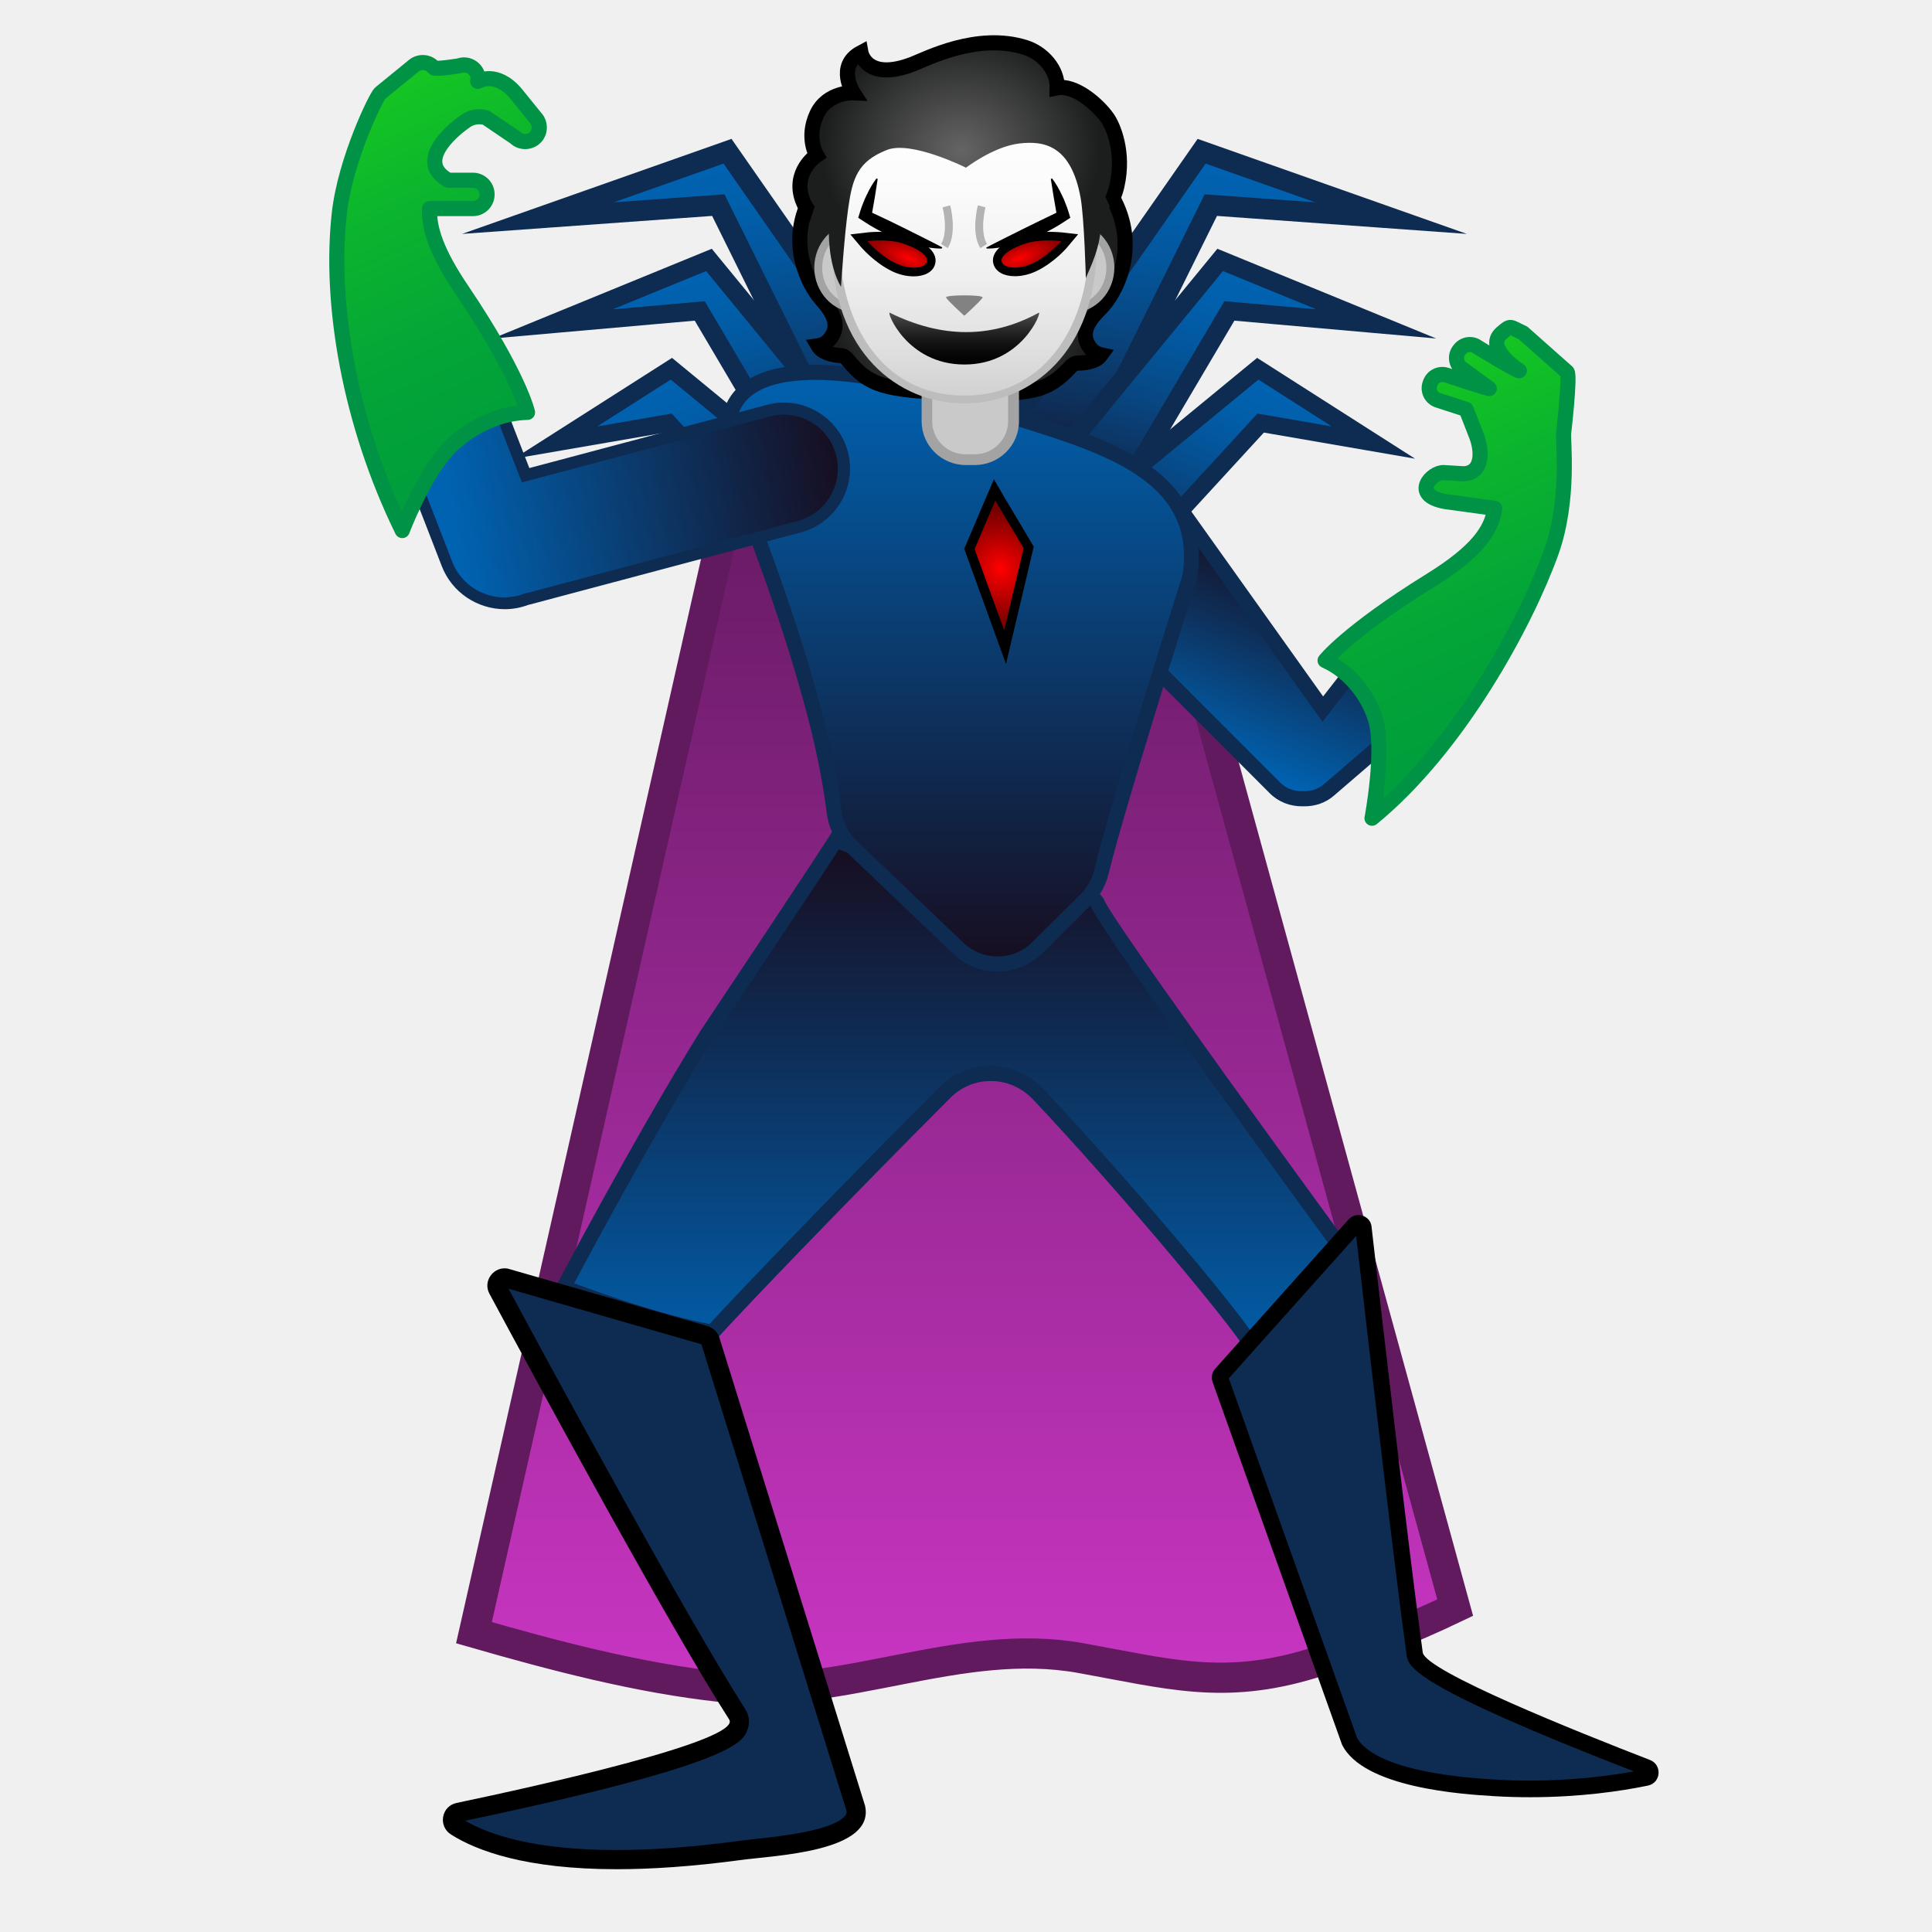
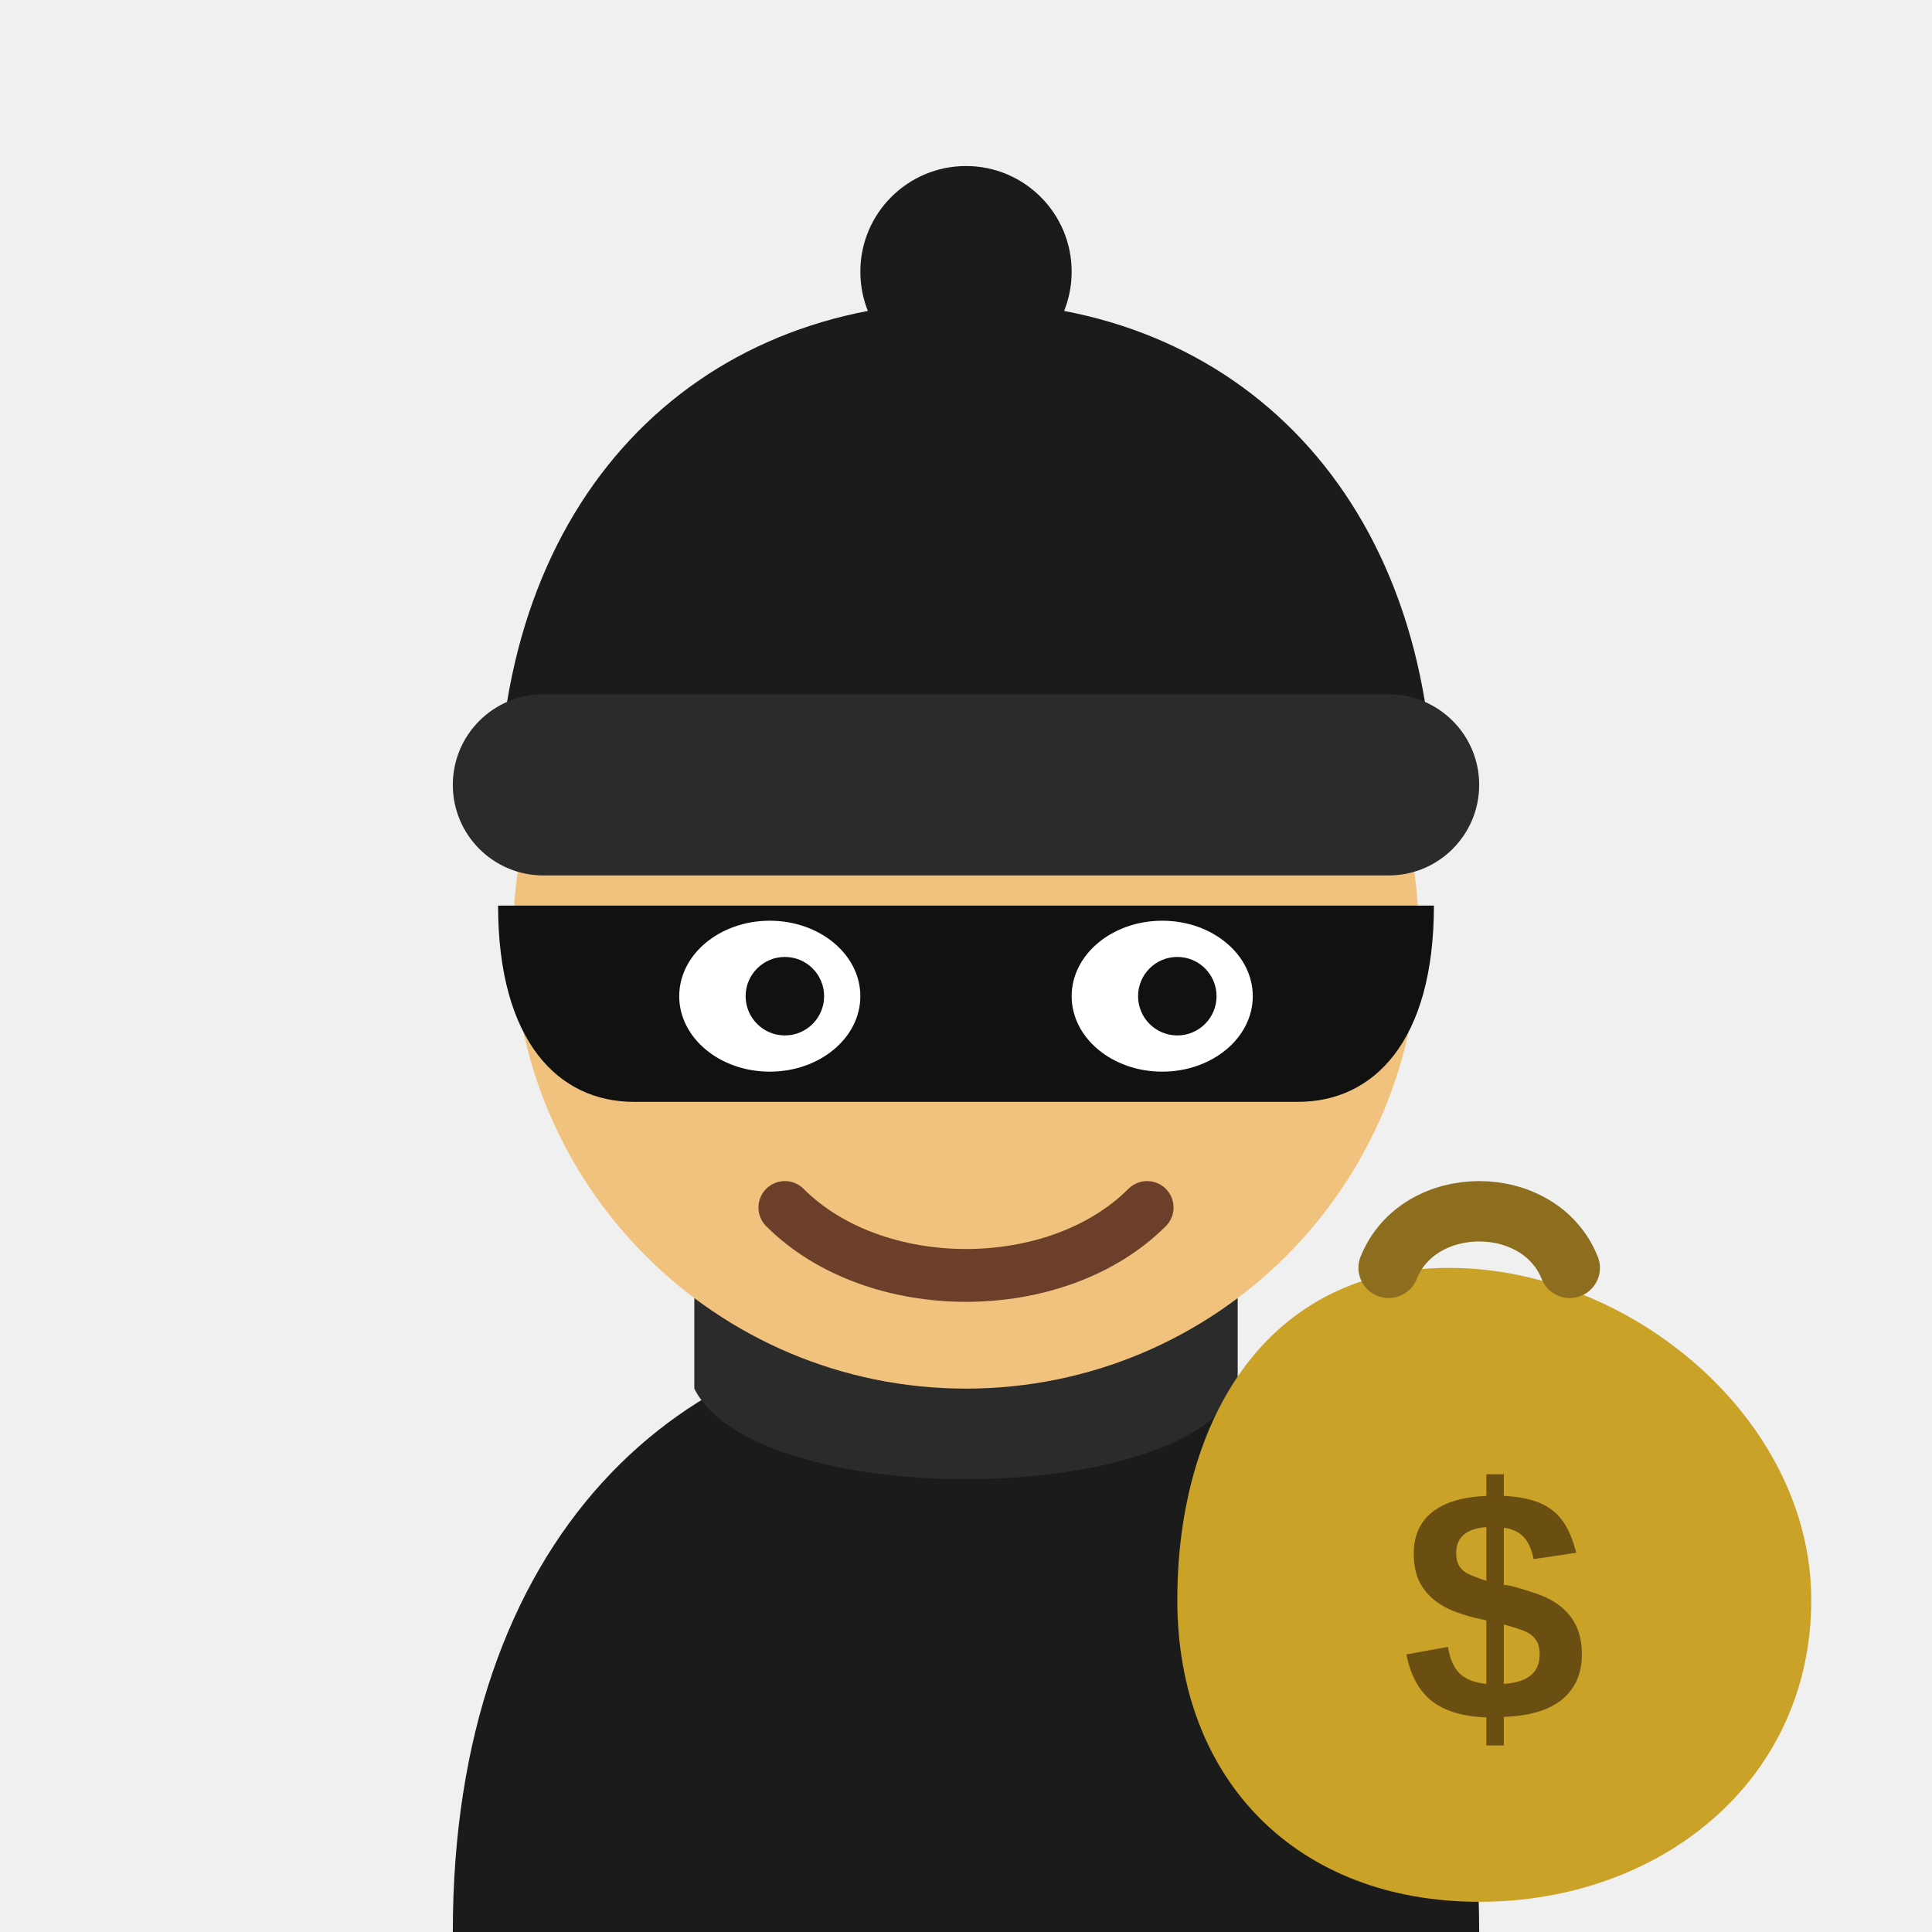
- <svg xmlns="http://www.w3.org/2000/svg" xmlns:xlink="http://www.w3.org/1999/xlink" enable-background="new 0 0 128 128" viewBox="0 0 128 128">
-   <linearGradient id="l" x1="63.901" x2="63.901" y1="94.619" y2="18.073" gradientTransform="matrix(1 0 0 -1 0 128.93)" gradientUnits="userSpaceOnUse">
-     <stop stop-color="#691B66" offset="0" />
-     <stop stop-color="#C735C1" offset="1" />
-   </linearGradient>
-   <path d="m48.65 31.81-17.25 76.36c5.32 1.53 10.92 3.01 16.42 3.6 8.01 0.87 15.75-3.36 23.77-1.92 5.83 1.05 9.46 2.13 15.28 0.37 3.26-0.98 6.47-2.24 9.54-3.71l-20.51-74.7h-27.25z" fill="url(#l)" stroke="#611A5E" stroke-miterlimit="10" stroke-width="2" />
-   <g stroke="#0E2B52" stroke-miterlimit="10">
-     <linearGradient id="g" x1="16.195" x2="16.195" y1="103" y2="80.784" gradientTransform="matrix(1.0651 -.1281 -.1293 -1.0755 44.36 122.96)" gradientUnits="userSpaceOnUse">
-       <stop stop-color="#0063B2" offset=".003" />
-       <stop stop-color="#0160AC" offset=".136" />
-       <stop stop-color="#03569C" offset=".311" />
-       <stop stop-color="#084681" offset=".508" />
-       <stop stop-color="#0E305B" offset=".722" />
-       <stop stop-color="#15142B" offset=".948" />
-       <stop stop-color="#170D1F" offset="1" />
-     </linearGradient>
-     <polygon points="35.64 14.45 48.2 10.02 64.21 32.99 57.46 33.53 47.59 13.59" fill="url(#g)" stroke-width="1.368" />
-     <linearGradient id="f" x1="-10.543" x2="-10.543" y1="62.897" y2="44.027" gradientTransform="matrix(.9919 -.2786 -.2895 -1.0307 74.692 79.468)" gradientUnits="userSpaceOnUse">
-       <stop stop-color="#0063B2" offset=".003" />
-       <stop stop-color="#0160AC" offset=".136" />
-       <stop stop-color="#03569C" offset=".311" />
-       <stop stop-color="#084681" offset=".508" />
-       <stop stop-color="#0E305B" offset=".722" />
-       <stop stop-color="#15142B" offset=".948" />
-       <stop stop-color="#170D1F" offset="1" />
-     </linearGradient>
-     <polygon points="36.62 21.46 46.97 17.22 61.34 34.75 55.52 36.12 46.36 20.6" fill="url(#f)" stroke-width="1.225" />
-     <linearGradient id="e" x1="-46.449" x2="-46.449" y1="18.973" y2=".906" gradientTransform="matrix(.909 -.4169 -.4169 -.909 94.647 22.376)" gradientUnits="userSpaceOnUse">
-       <stop stop-color="#0063B2" offset=".003" />
-       <stop stop-color="#0160AC" offset=".136" />
-       <stop stop-color="#03569C" offset=".311" />
-       <stop stop-color="#084681" offset=".508" />
-       <stop stop-color="#0E305B" offset=".722" />
-       <stop stop-color="#15142B" offset=".948" />
-       <stop stop-color="#170D1F" offset="1" />
-     </linearGradient>
-     <polygon points="36.81 29.32 44.48 24.43 60.41 37.54 55.04 39.75 44.29 28.03" fill="url(#e)" stroke-width="1.167" />
-     <linearGradient id="d" x1="-354.43" x2="-354.43" y1="147.14" y2="124.93" gradientTransform="matrix(-1.0651 -.1281 .1293 -1.0755 -317.01 122.96)" gradientUnits="userSpaceOnUse">
-       <stop stop-color="#0063B2" offset=".003" />
-       <stop stop-color="#0160AC" offset=".136" />
-       <stop stop-color="#03569C" offset=".311" />
-       <stop stop-color="#084681" offset=".508" />
-       <stop stop-color="#0E305B" offset=".722" />
-       <stop stop-color="#15142B" offset=".948" />
-       <stop stop-color="#170D1F" offset="1" />
-     </linearGradient>
-     <polygon points="92.16 14.45 79.61 10.02 63.59 32.99 70.34 33.53 80.22 13.59" fill="url(#d)" stroke-width="1.368" />
-     <linearGradient id="c" x1="-384.75" x2="-384.75" y1="164.05" y2="145.18" gradientTransform="matrix(-.9919 -.2786 .2895 -1.0307 -347.35 79.468)" gradientUnits="userSpaceOnUse">
-       <stop stop-color="#0063B2" offset=".003" />
-       <stop stop-color="#0160AC" offset=".136" />
-       <stop stop-color="#03569C" offset=".311" />
-       <stop stop-color="#084681" offset=".508" />
-       <stop stop-color="#0E305B" offset=".722" />
-       <stop stop-color="#15142B" offset=".948" />
-       <stop stop-color="#170D1F" offset="1" />
-     </linearGradient>
-     <polygon points="91.18 21.46 80.84 17.22 66.46 34.75 72.28 36.12 81.45 20.6" fill="url(#c)" stroke-width="1.225" />
-     <linearGradient id="b" x1="-410.43" x2="-410.43" y1="185.91" y2="167.84" gradientTransform="matrix(-.909 -.4169 .4169 -.909 -367.3 22.376)" gradientUnits="userSpaceOnUse">
-       <stop stop-color="#0063B2" offset=".003" />
-       <stop stop-color="#0160AC" offset=".136" />
-       <stop stop-color="#03569C" offset=".311" />
-       <stop stop-color="#084681" offset=".508" />
-       <stop stop-color="#0E305B" offset=".722" />
-       <stop stop-color="#15142B" offset=".948" />
-       <stop stop-color="#170D1F" offset="1" />
-     </linearGradient>
-     <polygon points="90.99 29.32 83.33 24.43 67.39 37.54 72.76 39.75 83.52 28.03" fill="url(#b)" stroke-width="1.167" />
-   </g>
-   <linearGradient id="a" x1="78.727" x2="84.184" y1="79.352" y2="92.644" gradientTransform="matrix(1 0 0 -1 0 128.93)" gradientUnits="userSpaceOnUse">
-     <stop stop-color="#0063B2" offset=".003" />
-     <stop stop-color="#170D1F" offset="1" />
-   </linearGradient>
-   <path d="m86.25 52.93c-0.67 0-1.3-0.25-1.76-0.72l-14.15-14.14c-0.97-0.97-0.97-2.56 0-3.54l1.94-1.94c0.31-0.31 0.99-0.49 1.87-0.49 1.44 0 3.04 0.47 3.64 1.07l9.85 13.81 3.19-4.09c0.38-0.32 0.96-0.53 1.56-0.53 0.73 0 1.42 0.32 1.9 0.87l0.22 0.25c0.9 1.04 0.78 2.63-0.26 3.53l-6.19 5.33c-0.45 0.39-1.01 0.59-1.62 0.59h-0.19z" fill="url(#a)" />
-   <path d="m74.16 32.6c1.36 0 2.74 0.45 3.24 0.88l9.44 13.25 0.78 1.09 0.82-1.06 2.71-3.48c0.35-0.27 0.78-0.42 1.23-0.42 0.59 0 1.14 0.25 1.52 0.69l0.22 0.25c0.72 0.84 0.63 2.1-0.21 2.82l-6.19 5.33c-0.45 0.39-0.96 0.47-1.31 0.47h-0.18c-0.54 0-1.04-0.2-1.41-0.57l-14.12-14.14c-0.78-0.78-0.78-2.05 0-2.83l1.94-1.94c0.17-0.17 0.71-0.34 1.52-0.34m0-1c-0.94 0-1.78 0.19-2.23 0.64l-1.94 1.94c-1.17 1.17-1.17 3.08 0 4.24l14.14 14.14c0.58 0.58 1.35 0.86 2.12 0.86h0.18c0.69 0 1.39-0.22 1.95-0.71l6.19-5.33c1.25-1.08 1.39-2.98 0.32-4.23l-0.22-0.25c-0.59-0.69-1.43-1.04-2.28-1.04-0.69 0-1.39 0.24-1.95 0.72l-2.78 3.56-9.5-13.33c-0.73-0.72-2.49-1.21-4-1.21z" fill="#0E2B52" />
-   <linearGradient id="v" x1="63.076" x2="63.076" y1="72.917" y2="37.326" gradientTransform="matrix(1 0 0 -1 0 128.93)" gradientUnits="userSpaceOnUse">
-     <stop stop-color="#170D1F" offset="0" />
-     <stop stop-color="#0063B2" offset=".997" />
-   </linearGradient>
-   <path d="m83.08 89.35c-1.68-2.64-9.48-11.79-14.32-16.87-0.82-0.86-1.93-1.34-3.12-1.34-1.14 0-2.22 0.45-3.02 1.25-6.19 6.2-13.52 13.79-15.4 15.89-3.62-0.65-8.31-2.38-9.86-2.97 1.12-2.11 5.6-10.49 9.47-16.72 0.03-0.05 0.45-0.67 1.08-1.62 5.25-7.88 6.92-10.42 7.46-11.29 0.99 0.35 3.94 1.48 8.28 3.93 0.76 0.43 1.54 0.65 2.31 0.65 2.25 0 3.81-1.83 4.5-2.82 0.23 0.24 0.55 0.58 1.01 1.07 0.47 0.49 1.1 1.15 1.22 1.31 0.87 1.87 12.23 17.46 16.12 22.78-0.72 1.08-3.36 4.98-5.73 6.75z" fill="url(#v)" />
-   <path d="m55.58 56.27c1.23 0.46 3.97 1.58 7.83 3.76 0.84 0.47 1.7 0.71 2.55 0.71 2.12 0 3.68-1.46 4.54-2.55 0.17 0.18 0.37 0.39 0.6 0.63 0.45 0.47 1.07 1.12 1.18 1.27-0.01-0.01-0.1-0.14-0.14-0.33 0.22 1.04 8.74 12.85 16.03 22.83-0.84 1.26-2.99 4.33-5 6.02-2.36-3.43-10.13-12.34-14.07-16.49-0.92-0.96-2.15-1.5-3.48-1.5-1.28 0-2.48 0.5-3.38 1.4-6 6.01-13.08 13.34-15.23 15.7-3.19-0.61-7.12-2.01-8.97-2.7 1.44-2.71 5.58-10.38 9.18-16.18 0.04-0.07 0.45-0.68 1.07-1.6 4.65-6.94 6.52-9.77 7.29-10.97m-0.43-1.21c-0.04 0.2-8.65 13.1-8.75 13.25-4.5 7.25-9.75 17.25-9.75 17.25s6.25 2.5 10.75 3.25c1.53-1.75 9.16-9.66 15.57-16.08 0.74-0.74 1.7-1.11 2.67-1.11 1 0 2.01 0.4 2.76 1.18 5.55 5.86 14.17 16.09 14.5 17.26 2.97-1.89 6.5-7.5 6.5-7.5s-16.04-21.93-16.27-23c-0.04-0.18-2.69-2.8-2.73-3 0 0-1.69 3.18-4.44 3.18-0.63 0-1.32-0.17-2.06-0.58-5.5-3.1-8.75-4.1-8.75-4.1z" fill="#0E2B52" />
-   <linearGradient id="u" x1="63.596" x2="63.596" y1="104.97" y2="64.776" gradientTransform="matrix(1 0 0 -1 0 128.93)" gradientUnits="userSpaceOnUse">
-     <stop stop-color="#0063B2" offset=".003" />
-     <stop stop-color="#170D1F" offset="1" />
-   </linearGradient>
-   <path d="m66.09 63.87c-0.97 0-1.89-0.37-2.59-1.04l-7.09-6.78c-0.63-0.6-1.03-1.4-1.13-2.26-0.17-1.42-0.55-3.75-1.38-6.86-1.4-5.21-3.1-9.75-4.22-12.76-0.41-1.1-0.73-1.96-0.91-2.52-0.75-2.32-0.7-4.08 0.13-5.22 0.85-1.17 2.58-1.77 5.12-1.77 4.58 0 10.17 1.97 10.23 1.99 1.08 0.41 2.26 0.78 3.51 1.17 5.56 1.75 11.87 3.73 11.13 10.02-0.02 0.21-0.07 0.43-0.15 0.69-0.8 2.51-4.81 15.26-5.76 19.22-0.17 0.7-0.52 1.33-1.01 1.82-0.83 0.82-2.06 2.05-3.21 3.2-0.73 0.71-1.67 1.1-2.67 1.1z" fill="url(#u)" />
-   <path d="m54.01 25.17c4.49 0 10.01 1.94 10.04 1.95 1.1 0.42 2.29 0.79 3.55 1.18 5.64 1.77 11.48 3.61 10.79 9.48-0.02 0.18-0.07 0.38-0.13 0.6-0.8 2.52-4.82 15.28-5.77 19.26-0.15 0.61-0.45 1.15-0.88 1.58-0.83 0.82-2.07 2.05-3.22 3.2-0.61 0.61-1.43 0.95-2.3 0.95-0.84 0-1.64-0.32-2.25-0.9l-7.1-6.78c-0.54-0.52-0.89-1.21-0.98-1.96-0.17-1.43-0.55-3.79-1.4-6.93-1.41-5.23-3.11-9.79-4.24-12.8-0.41-1.09-0.73-1.95-0.9-2.49-0.7-2.16-0.68-3.77 0.06-4.77 0.76-1.04 2.35-1.57 4.73-1.57m0-1c-4.21 0-7.67 1.6-5.73 7.64 0.66 2.06 3.2 8.1 5.12 15.25 0.83 3.1 1.2 5.41 1.37 6.79 0.12 0.98 0.57 1.88 1.28 2.56l7.1 6.78c0.82 0.79 1.88 1.18 2.94 1.18 1.09 0 2.17-0.41 3-1.24 1.15-1.15 2.39-2.38 3.21-3.2 0.57-0.56 0.96-1.27 1.15-2.05 0.95-3.96 5-16.83 5.75-19.19 0.08-0.25 0.14-0.52 0.17-0.78 0.95-8.14-8.9-9.42-14.97-11.72 0 0-5.67-2.02-10.39-2.02z" fill="#0E2B52" />
-   <radialGradient id="t" cx="63.81" cy="19.352" r="8.954" gradientUnits="userSpaceOnUse">
-     <stop stop-color="#656464" offset=".004" />
-     <stop stop-color="#1C1E1E" offset="1" />
-   </radialGradient>
-   <path d="m72.03 22.73c-0.37-0.81 0.11-1.53 0.91-2.32 0.9-0.89 2.44-4.27 1-7.13-0.29-0.05-4.47 0.15-5.53 0.12-1.28-0.04-3.23-0.1-4.52-0.15-1.28-0.04-3.23-0.1-4.52-0.15-1.06-0.03-5.24-0.51-5.53-0.48-1.62 2.76-0.28 6.24 0.56 7.19 0.75 0.84 1.18 1.59 0.76 2.38-0.28 0.52-0.68 0.68-0.96 0.72 0.07 0.12 0.17 0.23 0.28 0.3 0.4 0.26 0.91 0.33 1.24 0.35 0.2 0.01 0.34 0.15 0.47 0.31 1.36 1.65 2.33 2.01 7.29 2.17s5.95-0.14 7.41-1.7c0.14-0.15 0.29-0.28 0.49-0.28 0.33 0 0.85-0.04 1.26-0.27 0.12-0.07 0.22-0.17 0.3-0.28-0.28-0.06-0.66-0.25-0.91-0.78z" fill="url(#t)" />
-   <path d="m72.03 22.73c-0.37-0.81 0.11-1.53 0.91-2.32 0.9-0.89 2.68-3.99 0.72-7.41-0.29-0.05-19.53-0.14-19.82-0.1-1.82 3.05-0.28 5.96 0.56 6.91 0.75 0.84 1.18 1.59 0.76 2.38-0.28 0.52-0.68 0.68-0.96 0.72 0.07 0.12 0.17 0.23 0.28 0.3 0.4 0.26 0.91 0.33 1.24 0.35 0.2 0.01 0.34 0.15 0.47 0.31 1.36 1.65 2.33 2.01 7.29 2.17s5.95-0.14 7.41-1.7c0.14-0.15 0.29-0.28 0.49-0.28 0.33 0 0.85-0.04 1.26-0.27 0.12-0.07 0.22-0.17 0.3-0.28-0.28-0.06-0.66-0.25-0.91-0.78z" fill="none" stroke="#000" stroke-miterlimit="10" />
-   <path d="m63.98 30.46c-1.42 0-2.58-1.14-2.58-2.54v-3.19h5.74v3.19c0 1.4-1.16 2.54-2.57 2.54h-0.59z" fill="#C9C9C9" />
-   <path d="m66.79 25.08v2.83c0 1.21-1 2.19-2.22 2.19h-0.59c-1.22 0-2.22-0.98-2.22-2.19v-2.83h5.03m0.71-0.71h-6.44v3.54c0 1.6 1.31 2.9 2.93 2.9h0.59c1.62 0 2.93-1.3 2.93-2.9v-3.54h-0.01z" fill="#A3A3A3" />
-   <path d="m56.75 20.46c-1.4 0-2.54-1.22-2.54-2.72s1.14-2.72 2.54-2.72h14.28c1.4 0 2.54 1.22 2.54 2.72s-1.14 2.72-2.54 2.72h-14.28z" fill="#C9C9C9" />
-   <path d="m71.02 15.28c1.26 0 2.28 1.1 2.28 2.46s-1.02 2.46-2.28 2.46h-14.27c-1.26 0-2.28-1.1-2.28-2.46s1.02-2.46 2.28-2.46h14.27m0-0.53h-14.27c-1.54 0-2.8 1.34-2.8 2.98s1.26 2.98 2.8 2.98h14.28c1.54 0 2.8-1.34 2.8-2.98s-1.27-2.98-2.81-2.98z" fill="#A3A3A3" />
-   <linearGradient id="s" x1="63.891" x2="63.891" y1="102.63" y2="124" gradientTransform="matrix(1 0 0 -1 0 128.93)" gradientUnits="userSpaceOnUse">
-     <stop stop-color="#D1D1D1" offset="0" />
-     <stop stop-color="#E0E0E0" offset=".155" />
-     <stop stop-color="#F1F1F1" offset=".408" />
-     <stop stop-color="#FCFCFC" offset=".679" />
-     <stop stop-color="#fff" offset="1" />
-   </linearGradient>
-   <path d="m63.89 26.48c-4.09 0-8.5-3.17-8.5-10.14 0-5.58 3.25-11.6 8.5-11.6s8.5 6.02 8.5 11.6c-0.01 6.95-4.41 10.14-8.5 10.14z" fill="url(#s)" />
-   <path d="m63.89 4.99c5.09 0 8.23 5.88 8.23 11.34 0 4.76-2.58 9.88-8.23 9.88-5.66 0-8.23-5.12-8.23-9.88-0.01-5.45 3.14-11.34 8.23-11.34m0-0.52c-4.55 0-8.76 4.86-8.76 11.86 0 6.96 4.34 10.4 8.76 10.4s8.76-3.44 8.76-10.4c-0.01-7-4.22-11.86-8.76-11.86z" fill="#BDBDBD" />
-   <path d="m62.68 19.71c0.08 0.19 1.21 1.21 1.21 1.21s1.13-1.02 1.21-1.21c0.07-0.19-2.5-0.19-2.42 0z" fill="#828282" />
-   <linearGradient id="r" x1="63.886" x2="63.886" y1="108.2" y2="104.76" gradientTransform="matrix(1 0 0 -1 0 128.93)" gradientUnits="userSpaceOnUse">
-     <stop stop-color="#4D4D4D" offset="0" />
-     <stop stop-color="#2F2F2F" offset=".255" />
-     <stop stop-color="#151515" offset=".541" />
-     <stop stop-color="#060606" offset=".799" />
-     <stop offset="1" />
-   </linearGradient>
-   <path d="m68.82 20.72c-3.13 1.71-6.4 1.71-9.87 0-0.24-0.12 1.1 3.43 4.94 3.43 3.84 0.01 5.17-3.56 4.93-3.43z" fill="url(#r)" />
-   <radialGradient id="q" cx="62.999" cy="10.985" r="9.207" gradientTransform="matrix(.9997 -.0245 .0212 .8639 .451 2.0141)" gradientUnits="userSpaceOnUse">
-     <stop stop-color="#656464" offset=".004" />
-     <stop stop-color="#1C1E1E" offset="1" />
-   </radialGradient>
-   <path d="m60.47 4.25c-3.08 1.18-3.43-0.76-3.43-0.76-1.66 0.88-0.51 2.66-0.51 2.66s-1.71-0.08-2.41 1.41c-0.73 1.56-0.02 2.73-0.02 2.73s-1.62 1.08-0.93 2.97c0.46 1.25 1.75 1.72 1.75 1.72-0.09 2.72 0.8 4.02 0.8 4.02s0.2-3.26 0.48-5.23 0.63-3.08 2.57-3.84c1.62-0.63 5.23 1.18 5.23 1.18s1.81-1.39 3.5-1.6 3.46 0.13 4.09 3.58c0.25 1.37 0.35 5.37 0.35 5.37-0.02-0.12 0.85-1.64 0.97-3.16 0.04-0.57 0.87-1.96 1.1-2.99 0.51-2.24-0.27-3.98-0.63-4.49-0.66-0.94-2.2-2.23-3.33-2 0.03-1.22-0.96-2.32-2.12-2.68-3.19-1-6.55 0.76-7.46 1.11z" fill="url(#q)" />
-   <defs>
-     <polygon id="p" points="55.52 1.99 52.56 7.38 52.24 13.88 53.62 14.73 54.35 12.61 66.49 6.66 71.96 10.28 73.57 13.76 74.97 12.51 74.18 1.53" />
-   </defs>
-   <clipPath id="o">
-     <use xlink:href="#p" />
-   </clipPath>
-   <g clip-path="url(#o)">
-     <path d="m60.47 4.25c-3.08 1.18-3.43-0.76-3.43-0.76-1.66 0.88-0.51 2.66-0.51 2.66s-1.71-0.08-2.41 1.41c-0.73 1.56-0.02 2.73-0.02 2.73s-1.62 1.08-0.93 2.97c0.46 1.25 1.75 1.72 1.75 1.72-0.09 2.72 0.8 4.02 0.8 4.02s0.95-4.69 0.83-5.41c0 0 1.95-0.44 4.15-1.77 1.48-0.9 2.49-1.94 4.17-2.36 2.56-0.64 3.18 1.21 3.18 1.21s2.37-0.52 3.17 2.78c0.33 1.35 0.51 3.63 0.71 5.01-0.02-0.12 0.85-1.64 0.97-3.16 0.04-0.57 0.87-1.96 1.1-2.99 0.51-2.24-0.27-3.98-0.63-4.49-0.66-0.94-2.2-2.23-3.33-2 0.03-1.22-0.96-2.32-2.12-2.68-3.18-1-6.54 0.76-7.45 1.11z" fill="none" stroke="#000" stroke-miterlimit="10" />
-   </g>
-   <path d="m62.38 16.47c-0.24 0-0.48-0.02-0.71-0.05l-0.34-0.05-0.33-0.07c-0.22-0.04-0.43-0.11-0.65-0.17s-0.42-0.13-0.63-0.2c-0.82-0.31-1.61-0.69-2.35-1.17l-0.51-0.33 0.13-0.43c0.06-0.19 0.12-0.37 0.2-0.55l0.11-0.28 0.13-0.27c0.08-0.18 0.18-0.36 0.28-0.54s0.22-0.35 0.35-0.53l0.09 0.02c-0.06 0.38-0.12 0.77-0.18 1.15l-0.2 1.15-0.04-0.08 1.17 0.55 1.18 0.58 1.18 0.59c0.39 0.19 0.78 0.4 1.17 0.6l-0.05 0.08z" />
-   <radialGradient id="n" cx="126.74" cy="27.805" r="3.376" gradientTransform="matrix(.9263 .3768 .1497 -.368 -61.344 -20.423)" gradientUnits="userSpaceOnUse">
-     <stop stop-color="#f00" offset=".003" />
-     <stop stop-color="#F50000" offset=".072" />
-     <stop stop-color="#980000" offset=".712" />
-     <stop stop-color="#730000" offset="1" />
-   </radialGradient>
-   <path d="m60.53 18.01c-0.42 0-0.89-0.11-1.3-0.31-1.13-0.54-1.95-1.51-1.99-1.55l-0.34-0.4 0.52-0.06s0.36-0.04 0.85-0.04c0.63 0 1.17 0.07 1.6 0.21s1.46 0.52 1.75 1.09c0.08 0.17 0.1 0.34 0.05 0.5-0.11 0.35-0.54 0.56-1.14 0.56z" fill="url(#n)" />
-   <path d="m58.28 15.93c0.46 0 1.03 0.04 1.51 0.19 0.97 0.31 1.75 0.81 1.62 1.23-0.08 0.24-0.42 0.38-0.87 0.38-0.35 0-0.77-0.09-1.18-0.28-1.1-0.52-1.9-1.48-1.9-1.48s0.35-0.04 0.82-0.04m0-0.57c-0.5 0-0.87 0.04-0.89 0.05l-1.05 0.12 0.68 0.81c0.04 0.04 0.9 1.06 2.08 1.63 0.45 0.22 0.96 0.34 1.43 0.34 0.73 0 1.26-0.29 1.41-0.77 0.24-0.75-0.48-1.46-1.98-1.95-0.45-0.16-1.02-0.23-1.68-0.23z" />
-   <path d="m65.39 16.47c0.24 0 0.48-0.02 0.71-0.05l0.34-0.05 0.33-0.07c0.22-0.04 0.43-0.11 0.65-0.17s0.42-0.13 0.63-0.2c0.82-0.31 1.61-0.69 2.35-1.17l0.51-0.33-0.13-0.43c-0.06-0.19-0.12-0.37-0.2-0.55l-0.11-0.28-0.13-0.27c-0.08-0.18-0.18-0.36-0.28-0.54s-0.22-0.35-0.35-0.53l-0.09 0.02c0.06 0.38 0.12 0.77 0.18 1.15l0.2 1.15 0.04-0.08-1.18 0.57-1.18 0.58-1.18 0.59c-0.39 0.19-0.78 0.4-1.17 0.6l0.06 0.06z" />
-   <radialGradient id="m" cx="-254.23" cy="-387.53" r="3.376" gradientTransform="matrix(-.9263 .3768 -.1497 -.368 -225.95 -29.718)" gradientUnits="userSpaceOnUse">
-     <stop stop-color="#f00" offset=".003" />
-     <stop stop-color="#F50000" offset=".072" />
-     <stop stop-color="#980000" offset=".712" />
-     <stop stop-color="#730000" offset="1" />
-   </radialGradient>
-   <path d="m67.24 18.01c-0.6 0-1.03-0.21-1.14-0.57-0.05-0.16-0.03-0.33 0.05-0.5 0.29-0.57 1.32-0.96 1.75-1.09 0.43-0.14 0.96-0.21 1.6-0.21 0.49 0 0.85 0.04 0.85 0.04l0.52 0.06-0.34 0.4c-0.04 0.04-0.86 1.01-1.99 1.55-0.41 0.22-0.88 0.32-1.3 0.32z" fill="url(#m)" />
-   <path d="m69.49 15.93c0.47 0 0.82 0.04 0.82 0.04s-0.81 0.96-1.89 1.48c-0.41 0.19-0.83 0.28-1.18 0.28-0.45 0-0.8-0.14-0.87-0.38-0.14-0.42 0.64-0.92 1.62-1.23 0.47-0.15 1.04-0.19 1.5-0.19m0-0.57c-0.66 0-1.23 0.07-1.68 0.22-1.5 0.48-2.22 1.2-1.98 1.95 0.16 0.48 0.68 0.77 1.41 0.77 0.47 0 0.97-0.12 1.43-0.34 1.19-0.57 2.05-1.58 2.08-1.63l0.68-0.81-1.05-0.12c-0.02 0-0.39-0.04-0.89-0.04z" />
-   <path d="m62.7 13.67s0.45 1.69-0.13 2.63" fill="none" stroke="#B3B3B3" stroke-miterlimit="10" stroke-width=".522" />
-   <path d="m65.04 13.67s-0.45 1.69 0.13 2.63" fill="none" stroke="#B3B3B3" stroke-miterlimit="10" stroke-width=".522" />
-   <radialGradient id="k" cx="52.694" cy="98.092" r="3.837" gradientTransform="matrix(.9649 -.0175 -.0701 -1.0351 22.314 140.12)" gradientUnits="userSpaceOnUse">
-     <stop stop-color="#f00" offset=".003" />
-     <stop stop-color="#F50000" offset=".072" />
-     <stop stop-color="#980000" offset=".712" />
-     <stop stop-color="#730000" offset="1" />
-   </radialGradient>
-   <polygon points="64.23 36.37 65.9 32.45 68.16 36.27 66.59 42.87" fill="url(#k)" />
-   <path d="m65.94 33.16 1.88 3.16-1.29 5.44-1.96-5.38 1.37-3.22m-0.09-1.41-0.5 1.16-1.37 3.22-0.1 0.23 0.09 0.24 1.95 5.38 0.73 2.01 0.49-2.08 1.29-5.44 0.06-0.25-0.13-0.22-1.88-3.16-0.63-1.09z" />
-   <linearGradient id="j" x1="29.379" x2="55.438" y1="97.084" y2="101.1" gradientTransform="matrix(1 0 0 -1 0 128.93)" gradientUnits="userSpaceOnUse">
-     <stop stop-color="#0063B2" offset=".003" />
-     <stop stop-color="#170D1F" offset="1" />
-   </linearGradient>
-   <path d="m33.44 39.98c-1.67 0-3.2-1.04-3.8-2.59l-4.12-10.63c-0.19-0.5-0.18-1.04 0.04-1.54 0.22-0.49 0.61-0.87 1.11-1.06l2.74-1.07c0.23-0.09 0.47-0.14 0.72-0.14 0.83 0 1.58 0.52 1.88 1.28l2.82 7.26 16.09-4.28c0.33-0.09 0.67-0.13 1.02-0.13 1.81 0 3.39 1.22 3.85 2.96 0.27 1.02 0.13 2.09-0.41 3.02-0.54 0.92-1.39 1.58-2.42 1.85l-18 4.79c-0.55 0.19-1.03 0.28-1.52 0.28z" fill="url(#j)" />
-   <path d="m30.12 23.34c0.67 0 1.28 0.41 1.51 1.03l2.69 6.93 0.26 0.66 0.68-0.18 15.75-4.19c0.3-0.08 0.61-0.12 0.91-0.12 1.63 0 3.06 1.1 3.47 2.66 0.24 0.92 0.11 1.89-0.37 2.72s-1.25 1.42-2.18 1.67l-17.96 4.78h-0.04l-0.1 0.02-0.04 0.02c-0.41 0.16-0.85 0.24-1.29 0.24-1.51 0-2.89-0.94-3.44-2.34l-4.12-10.63c-0.32-0.83 0.09-1.77 0.92-2.09l2.74-1.06c0.22-0.09 0.41-0.12 0.61-0.12m0-0.79c-0.29 0-0.58 0.05-0.86 0.16l-2.74 1.06c-1.23 0.48-1.85 1.88-1.37 3.11l4.12 10.63c0.68 1.76 2.38 2.85 4.17 2.85 0.52 0 1.05-0.09 1.57-0.29 0.02 0 0.04 0 0.06-0.01l18-4.79c2.33-0.62 3.72-3.03 3.1-5.35-0.52-1.95-2.3-3.25-4.23-3.25-0.37 0-0.74 0.05-1.12 0.15l-15.75 4.19-2.69-6.93c-0.38-0.95-1.29-1.53-2.26-1.53z" fill="#0E2B52" />
-   <path d="m40.87 123.2c-5.94 0-9.06-1.2-10.64-2.2-0.28-0.18-0.25-0.45-0.24-0.53 0.02-0.1 0.09-0.34 0.4-0.4 17.72-3.73 18.31-5.13 18.53-5.66 0.12-0.28 0.09-0.58-0.07-0.84-3.9-6.06-12.39-21.71-15.86-28.15-0.12-0.22-0.05-0.41 0.01-0.5 0.07-0.12 0.23-0.25 0.43-0.25 0.05 0 0.1 0.01 0.15 0.02l13.13 3.78c0.17 0.05 0.29 0.17 0.35 0.34l9.65 31.01c0.06 0.29 0.01 0.56-0.17 0.81-0.9 1.25-4.5 1.63-6.43 1.84-0.42 0.04-0.8 0.08-1.1 0.12-2.96 0.4-5.7 0.61-8.14 0.61z" fill="#0E2B52" />
-   <path d="m33.69 85.38 12.78 3.68 9.61 30.89c0.03 0.17-0.01 0.24-0.06 0.31-0.73 1.02-4.41 1.41-5.99 1.58-0.43 0.05-0.81 0.09-1.12 0.13-2.94 0.4-5.65 0.6-8.05 0.6-5.47 0-8.46-1.02-10.04-1.94 17.75-3.75 18.35-5.19 18.68-5.97 0.2-0.48 0.15-0.99-0.12-1.42-3.83-5.98-12.14-21.27-15.69-27.86m-0.26-1.35c-0.82 0-1.43 0.9-1 1.69 3.27 6.08 11.94 22.06 15.88 28.2 0.89 1.39-12.71 4.41-18.06 5.53-1.01 0.21-1.24 1.54-0.37 2.09 1.7 1.08 4.96 2.3 10.98 2.3 2.31 0 5.03-0.18 8.23-0.61 2.28-0.31 8.91-0.54 8.22-3.6l-9.65-31.01c-0.11-0.37-0.41-0.65-0.78-0.76l-13.13-3.78c-0.11-0.04-0.22-0.05-0.32-0.05z" />
-   <path d="m101.36 118.52c-0.75 0-1.53-0.02-2.33-0.07-6.89-0.39-9.03-1.91-9.62-3.11l-8.55-23.95c-0.04-0.12-0.02-0.25 0.07-0.34l8.83-9.88c0.07-0.08 0.15-0.12 0.25-0.12 0.15 0 0.32 0.09 0.34 0.3 0.75 6.56 2.59 22.44 3.39 28.2 0.07 0.51 0.24 1.7 15.39 7.56 0.21 0.08 0.22 0.27 0.22 0.35-0.01 0.08-0.04 0.25-0.26 0.3-1.68 0.34-4.39 0.76-7.73 0.76z" fill="#0E2B52" />
-   <path d="m89.85 81.88c0.78 6.79 2.54 22.04 3.34 27.75 0.11 0.79 0.28 1.99 15.06 7.73-1.66 0.3-4.04 0.61-6.9 0.61-0.76 0-1.54-0.02-2.3-0.07-7.08-0.4-8.75-2.02-9.14-2.76l-8.5-23.82 8.44-9.44m0.15-1.38c-0.24 0-0.47 0.09-0.66 0.3l-8.83 9.88c-0.22 0.24-0.28 0.58-0.17 0.89l8.57 24.01c1.41 2.89 8.08 3.3 10.08 3.42 0.82 0.05 1.61 0.07 2.36 0.07 3.3 0 5.99-0.39 7.83-0.77 0.87-0.18 0.96-1.38 0.13-1.7-4.86-1.88-14.87-5.89-15.05-7.12-0.83-5.94-2.74-22.49-3.39-28.19-0.04-0.49-0.45-0.79-0.87-0.79z" />
-   <linearGradient id="i" x1="23.308" x2="34.921" y1="124.69" y2="98.942" gradientTransform="matrix(1 0 0 -1 0 128.93)" gradientUnits="userSpaceOnUse">
-     <stop stop-color="#17CB1F" offset="0" />
-     <stop stop-color="#0BB42E" offset=".356" />
-     <stop stop-color="#03A438" offset=".719" />
-     <stop stop-color="#009E3C" offset=".997" />
-   </linearGradient>
-   <path d="m34.13 9.11c0.36 0.36 0.96 0.36 1.33 0 0.36-0.36 0.36-0.96 0-1.33l-1.27-1.57c-1.32-1.57-2.54-0.82-2.54-0.82 0.03-0.16 0.03-0.32-0.03-0.48-0.18-0.48-0.72-0.73-1.2-0.55 0 0-1.58 0.26-1.68 0.13-0.32-0.4-0.92-0.46-1.32-0.14l-2.23 1.82c-0.25 0.2-2.31 4.39-2.71 7.97-0.67 6 0.7 13.92 4.17 21.01 0 0 1.39-3.67 3.04-5.4 1.18-1.26 3.18-2.39 5.26-2.43 0 0-0.53-2.46-4.36-8.13-1.65-2.44-2.19-4.07-2.13-5.37h2.87c0.52 0 0.94-0.42 0.94-0.94s-0.42-0.94-0.94-0.94h-1.63c-2.12-1.19 0.04-3.15 1.15-3.92 0.67-0.47 1.35-0.22 1.35-0.22l1.93 1.31z" fill="url(#i)" stroke="#009245" stroke-linecap="round" stroke-linejoin="round" stroke-miterlimit="10" />
-   <linearGradient id="h" x1="90.434" x2="101.31" y1="104.87" y2="80.744" gradientTransform="matrix(1 0 0 -1 0 128.93)" gradientUnits="userSpaceOnUse">
-     <stop stop-color="#17CB1F" offset="0" />
-     <stop stop-color="#0BB42E" offset=".356" />
-     <stop stop-color="#03A438" offset=".719" />
-     <stop stop-color="#009E3C" offset=".997" />
-   </linearGradient>
-   <path d="m103.83 24.65-2.92-2.59c-0.92-0.42-0.78-0.55-1.42 0-1.17 1 1.17 2.5 1.17 2.5-0.07 0.09-2.78-1.57-2.78-1.57-0.38-0.28-0.91-0.19-1.19 0.19l-0.03 0.04c-0.28 0.38-0.19 0.91 0.19 1.19l1.82 1.33c0.11 0.08-2.85-0.89-2.85-0.89-0.45-0.14-0.93 0.1-1.07 0.55l-0.02 0.05c-0.15 0.45 0.1 0.93 0.55 1.07l1.85 0.6c0 0.01 0 0.01 0.01 0.02 0 0 0.33 0.82 0.67 1.71 0.43 1.12 0.39 2.46-0.81 2.54l-1.33-0.08c-0.81-0.06-2.25 1.5 0.08 1.92l3.28 0.45c-0.2 1.44-1.16 2.86-4.27 4.78-5.51 3.42-6.97 5.3-6.97 5.3 1.7 0.76 2.87 2.4 3.33 3.87 0.64 2.03-0.22 6.58-0.22 6.58 5.79-4.73 10.22-13.04 11.86-17.59v0c1.28-3.55 0.76-7.55 0.84-7.96 0 0 0.43-3.71 0.23-4.01v0z" fill="url(#h)" stroke="#009245" stroke-linecap="round" stroke-linejoin="round" stroke-miterlimit="10" />
+ <svg xmlns="http://www.w3.org/2000/svg" viewBox="0 0 128 128">
+   <path d="M30 128c0-26 15-40 34-40s34 14 34 40z" fill="#1b1b1b" />
+   <path d="M46 92c4 8 32 8 36 0v-6H46z" fill="#2b2b2b" />
+   <circle cx="64" cy="62" r="30" fill="#f1c27d" />
+   <path d="M33 54c0-21 13-34 31-34s31 13 31 34z" fill="#1b1b1b" />
+   <rect x="30" y="46" width="68" height="12" rx="6" fill="#2b2b2b" />
+   <circle cx="64" cy="18" r="7" fill="#1b1b1b" />
+   <path d="M33 60h62c0 9-4 13-9 13H42c-5 0-9-4-9-13z" fill="#111" />
+   <ellipse cx="51" cy="66" rx="6" ry="5" fill="#fff" />
+   <ellipse cx="77" cy="66" rx="6" ry="5" fill="#fff" />
+   <circle cx="52" cy="66" r="2.6" fill="#111" />
+   <circle cx="78" cy="66" r="2.6" fill="#111" />
+   <path d="M52 80c6 6 18 6 24 0" fill="none" stroke="#6b3f2a" stroke-width="3.5" stroke-linecap="round" />
+   <path d="M96 84c-12 0-18 10-18 22s8 20 20 20 22-8 22-20-12-22-24-22z" fill="#c9a227" />
+   <path d="M92 84c2-5 10-5 12 0" fill="none" stroke="#8d6e1f" stroke-width="4" stroke-linecap="round" />
+   <text x="99" y="114" font-family="Arial, sans-serif" font-size="22" font-weight="bold" text-anchor="middle" fill="#6b4f12">$</text>
</svg>
